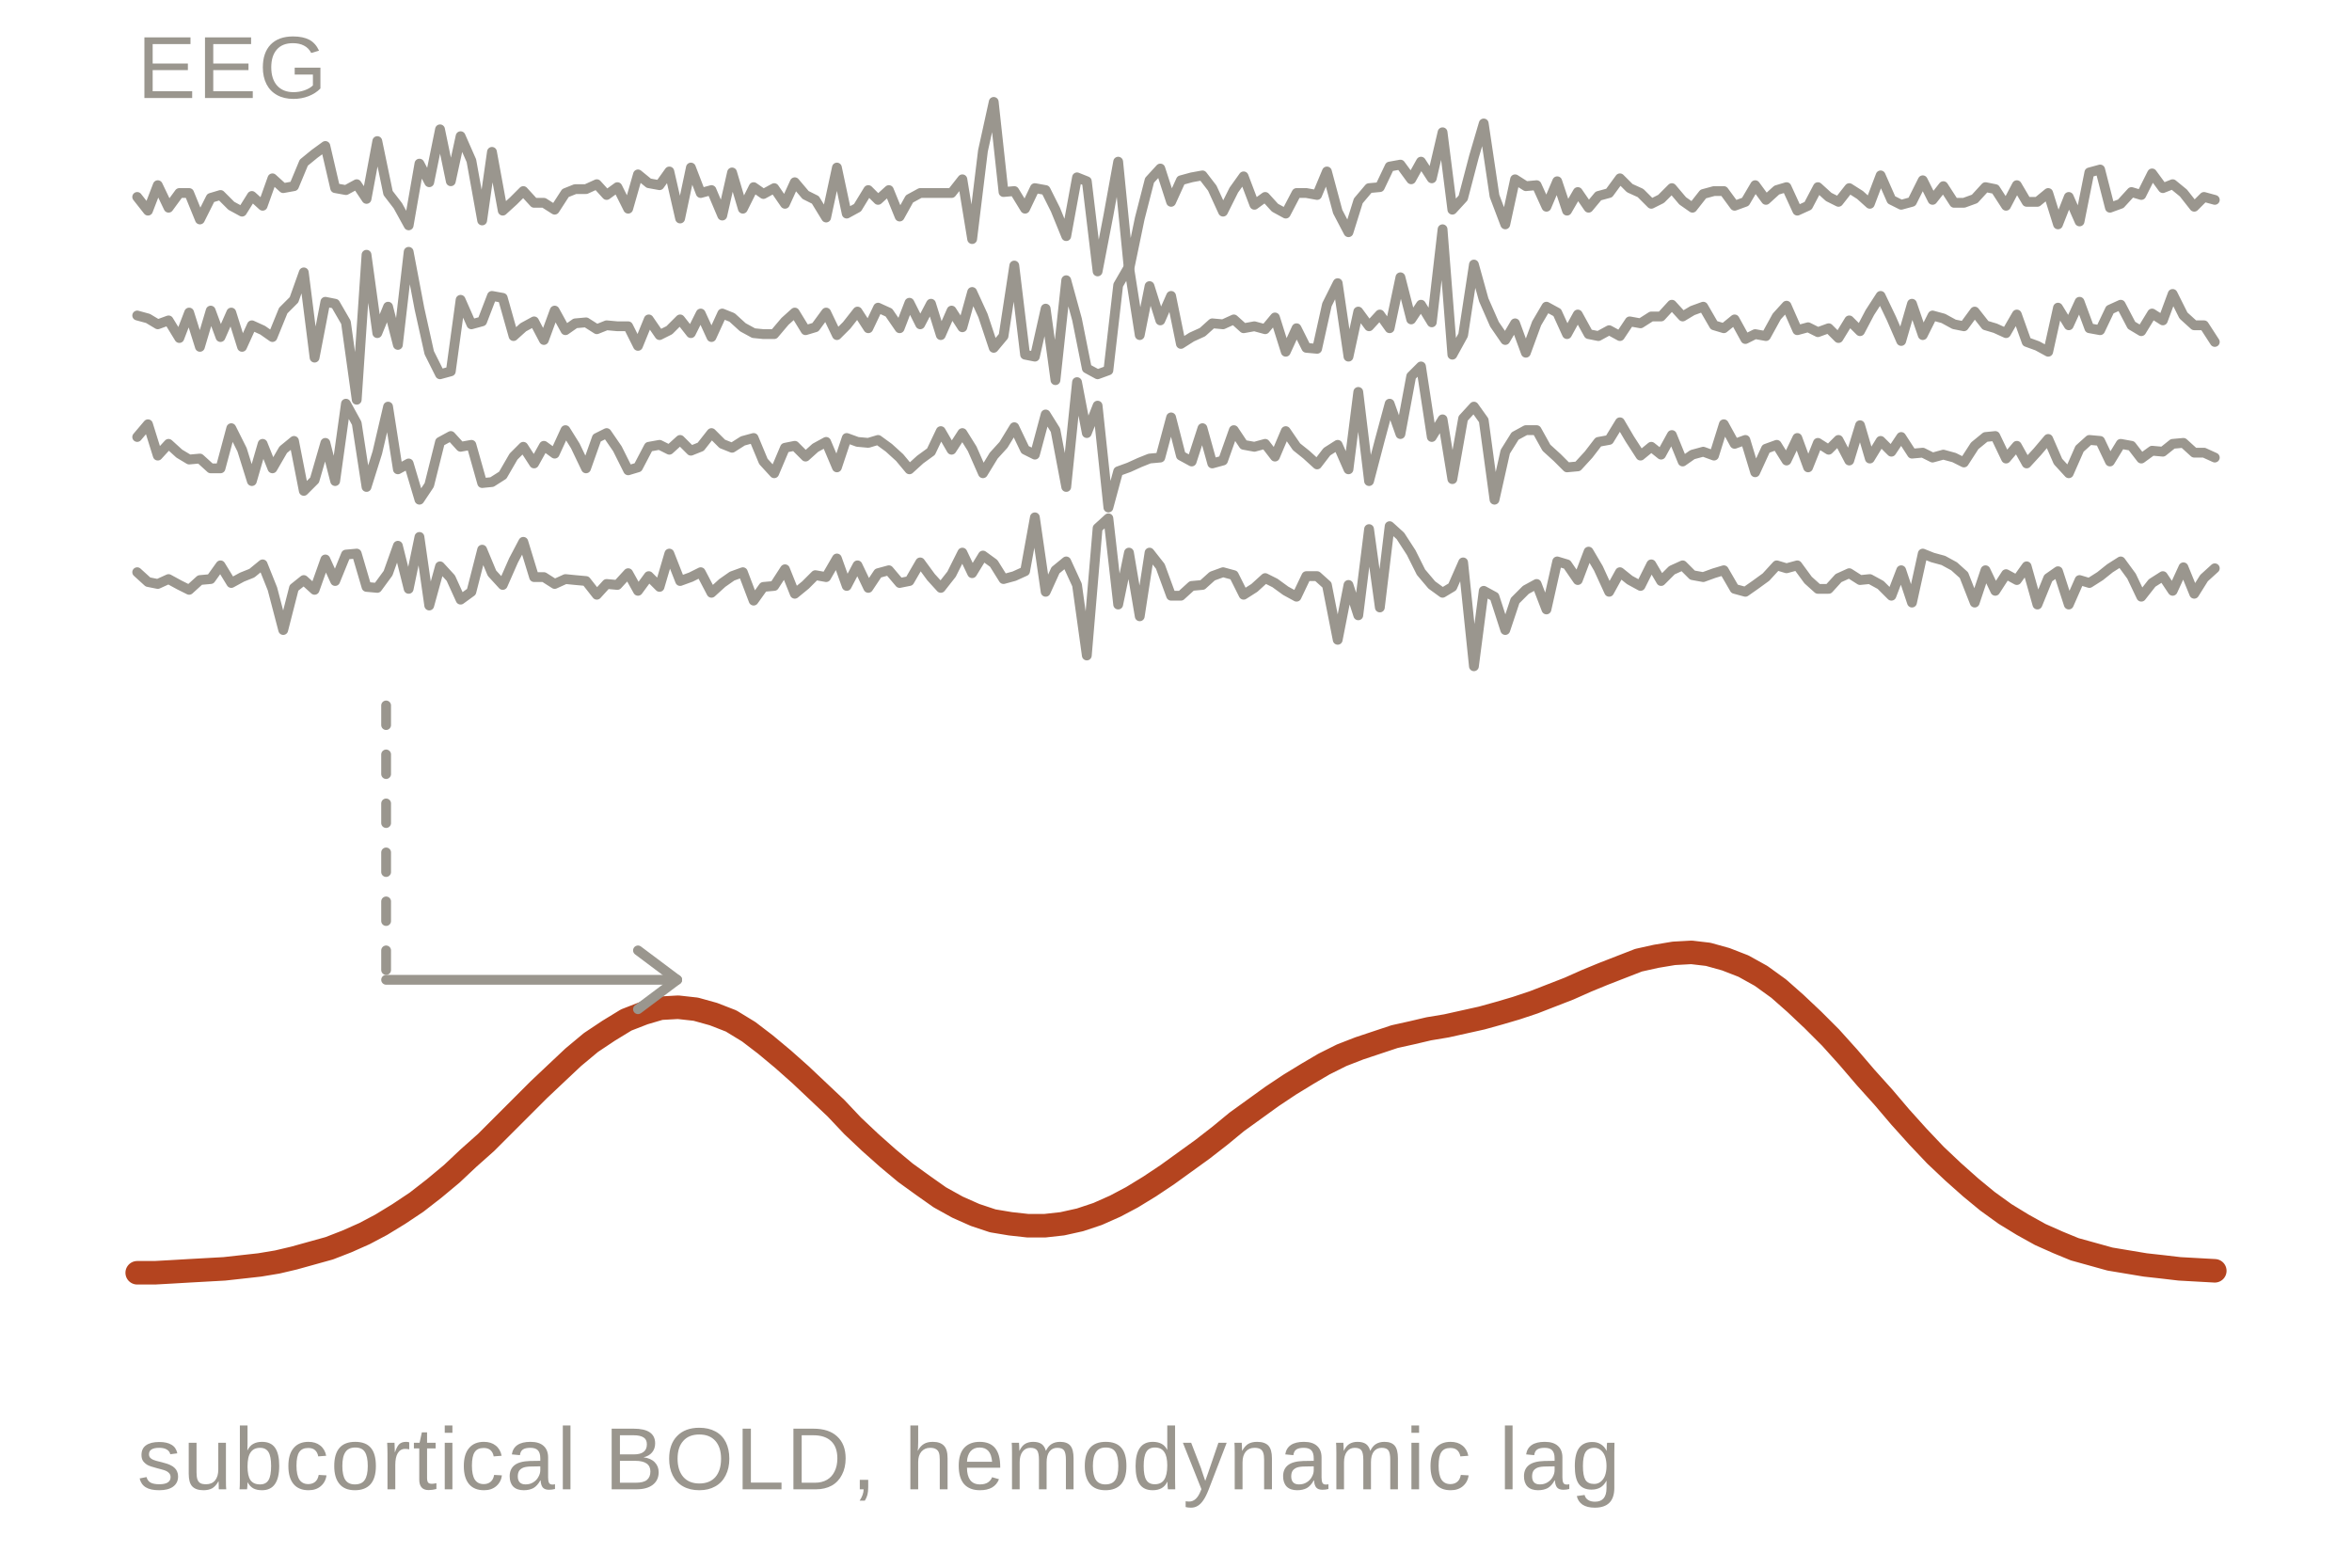
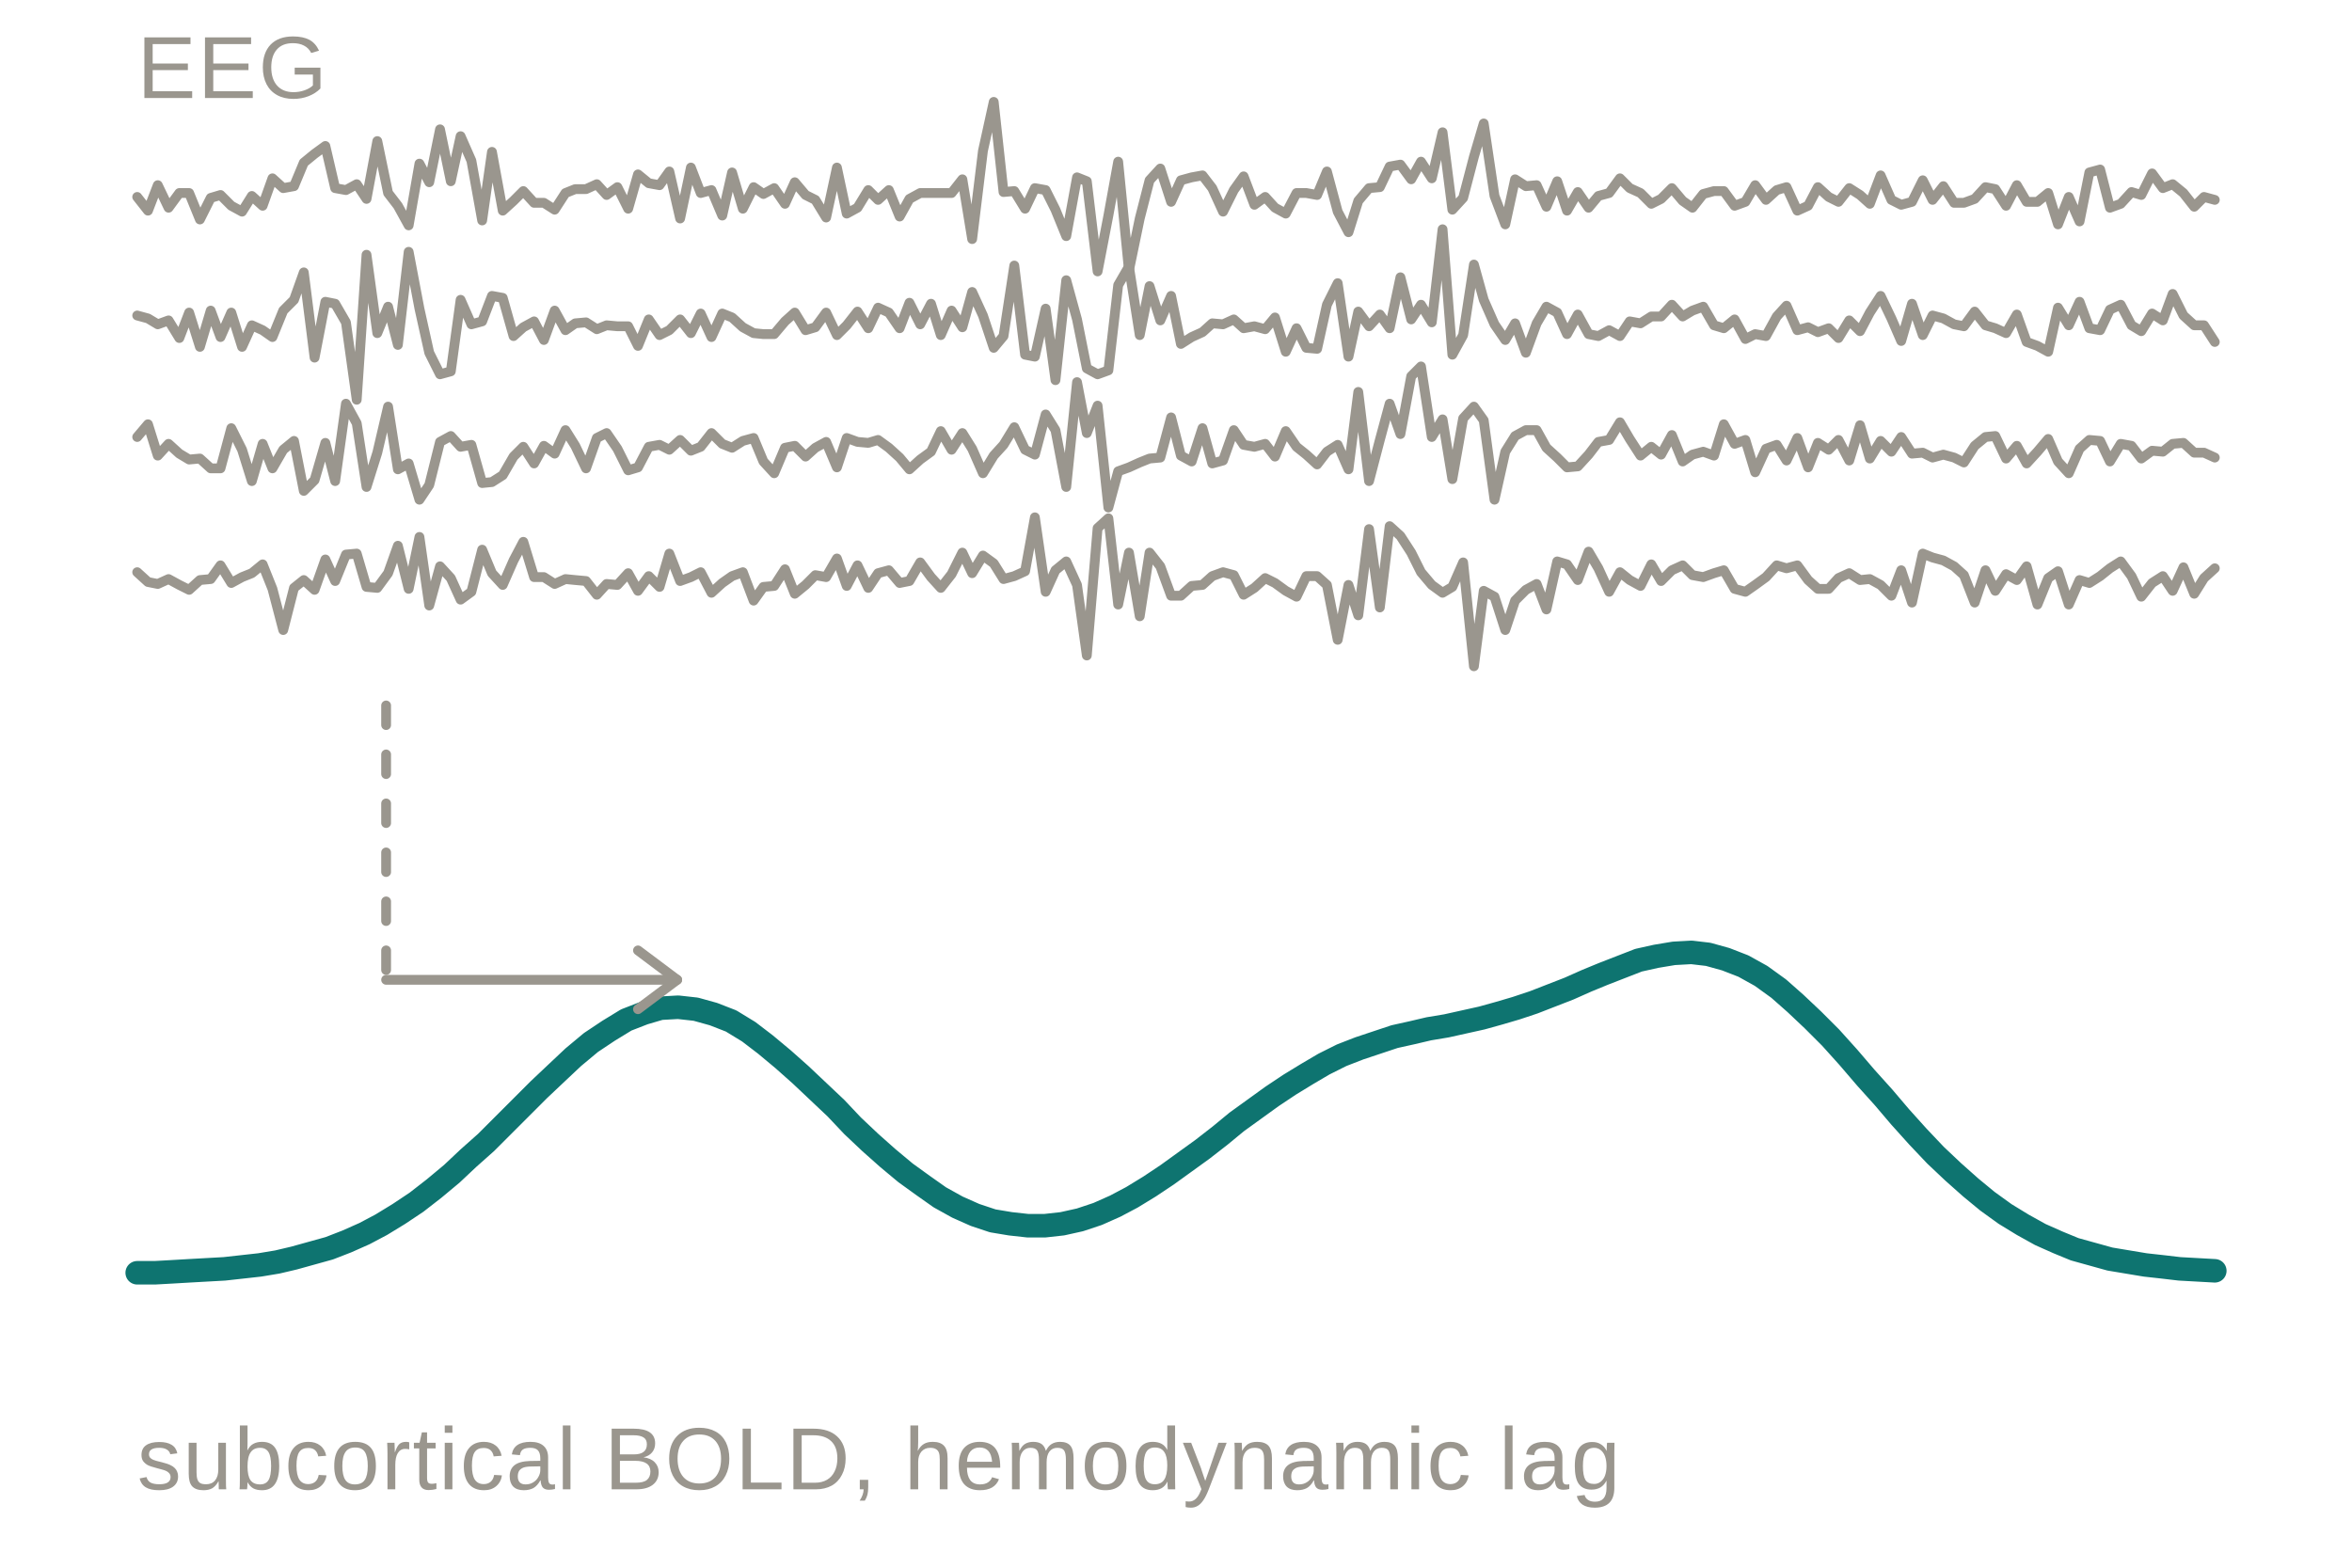
<svg xmlns="http://www.w3.org/2000/svg" class="g" viewBox="0 0 240 160">
  <style>
  .g .faint { fill: var(--rule, #e4e1da); }
-   .g .l-ink { stroke: var(--text, #1c1b19); } .g .l-mid { stroke: var(--fig-mid, #9a968e); } .g .l-acc { stroke: var(--accent, #b4441f); }
+   .g .l-ink { stroke: var(--text, #1c1b19); } .g .l-mid { stroke: var(--fig-mid, #9a968e); } .g .l-acc { stroke: var(--accent, #0e7470); }
  .g line, .g polyline { fill: none; stroke-width: 1.6; stroke-linecap: round; stroke-linejoin: round; }
  .g text { font-family: "Inter Tight", -apple-system, "Helvetica Neue", Arial, sans-serif; font-size: 9px; fill: var(--fig-mid, #9a968e); letter-spacing: .02em; }
</style>
  <polyline class="l-mid" style="stroke-width:1.0" points="14.0,20.1 15.1,21.5 16.1,18.9 17.2,21.2 18.3,19.7 19.3,19.7 20.4,22.4 21.5,20.2 22.5,19.9 23.6,21.0 24.7,21.6 25.7,20.0 26.8,21.0 27.8,18.2 28.9,19.2 30.0,19.0 31.0,16.6 32.1,15.7 33.2,14.9 34.2,19.2 35.3,19.4 36.4,18.8 37.4,20.3 38.5,14.4 39.6,19.7 40.6,21.0 41.7,23.0 42.8,16.7 43.8,18.6 44.9,13.2 46.0,18.5 47.0,13.9 48.1,16.4 49.2,22.5 50.2,15.5 51.3,21.5 52.4,20.5 53.4,19.5 54.5,20.7 55.5,20.7 56.6,21.4 57.7,19.7 58.7,19.3 59.8,19.3 60.9,18.8 61.9,19.9 63.0,19.1 64.1,21.3 65.1,17.8 66.2,18.7 67.3,18.9 68.3,17.5 69.4,22.3 70.5,17.1 71.5,19.7 72.6,19.4 73.7,22.0 74.7,17.6 75.8,21.3 76.9,19.1 77.9,19.8 79.0,19.2 80.1,20.8 81.1,18.6 82.2,19.9 83.2,20.4 84.3,22.2 85.4,17.1 86.4,21.8 87.5,21.2 88.6,19.4 89.6,20.4 90.7,19.4 91.8,22.1 92.8,20.3 93.9,19.7 95.0,19.7 96.0,19.7 97.1,19.7 98.2,18.3 99.2,24.4 100.3,15.4 101.4,10.4 102.4,19.6 103.5,19.5 104.6,21.3 105.6,19.2 106.7,19.4 107.7,21.4 108.8,24.1 109.9,18.1 110.9,18.5 112.0,27.7 113.1,22.0 114.1,16.5 115.2,27.6 116.3,22.3 117.3,18.4 118.4,17.2 119.5,20.6 120.5,18.4 121.6,18.1 122.7,17.9 123.7,19.2 124.8,21.6 125.9,19.4 126.9,18.0 128.0,20.9 129.1,20.1 130.1,21.2 131.2,21.8 132.3,19.7 133.3,19.7 134.4,19.9 135.4,17.5 136.5,21.6 137.6,23.7 138.6,20.5 139.7,19.2 140.8,19.1 141.8,17.0 142.9,16.8 144.0,18.3 145.0,16.5 146.1,18.2 147.2,13.5 148.2,21.4 149.3,20.2 150.4,16.0 151.4,12.6 152.5,20.0 153.6,22.9 154.6,18.3 155.7,19.0 156.8,18.9 157.8,21.1 158.9,18.5 159.9,21.5 161.0,19.6 162.1,21.2 163.1,20.0 164.2,19.7 165.3,18.2 166.3,19.2 167.4,19.7 168.5,20.8 169.5,20.3 170.6,19.2 171.7,20.5 172.7,21.2 173.8,19.8 174.9,19.5 175.9,19.5 177.0,21.0 178.1,20.6 179.1,18.9 180.2,20.4 181.3,19.4 182.3,19.1 183.4,21.5 184.5,21.0 185.5,19.1 186.6,20.1 187.6,20.6 188.7,19.2 189.8,19.9 190.8,20.8 191.9,17.9 193.0,20.4 194.0,20.9 195.1,20.6 196.2,18.4 197.2,20.4 198.3,19.0 199.4,20.7 200.4,20.7 201.5,20.3 202.6,19.1 203.6,19.3 204.7,21.0 205.8,18.9 206.8,20.6 207.9,20.6 209.0,19.7 210.0,22.9 211.1,20.1 212.2,22.6 213.2,17.6 214.3,17.3 215.3,21.2 216.4,20.8 217.5,19.6 218.5,19.9 219.6,17.7 220.7,19.2 221.7,18.8 222.8,19.7 223.9,21.1 224.9,20.1 226.0,20.4" />
  <polyline class="l-mid" style="stroke-width:1.0" points="14.0,32.2 15.1,32.5 16.1,33.1 17.2,32.7 18.3,34.5 19.3,31.9 20.4,35.4 21.5,31.7 22.5,34.4 23.6,31.9 24.7,35.4 25.7,33.2 26.8,33.7 27.8,34.4 28.9,31.7 30.0,30.6 31.0,27.8 32.1,36.5 33.2,30.8 34.2,31.0 35.3,32.9 36.4,40.8 37.4,26.0 38.5,34.0 39.6,31.3 40.6,35.2 41.7,25.7 42.8,31.5 43.8,36.0 44.9,38.2 46.0,37.9 47.0,30.6 48.1,33.1 49.2,32.8 50.2,30.2 51.3,30.4 52.4,34.3 53.4,33.4 54.5,32.8 55.5,34.7 56.6,31.7 57.7,33.7 58.7,33.0 59.8,32.9 60.9,33.6 61.9,33.2 63.0,33.3 64.1,33.3 65.1,35.3 66.2,32.6 67.3,34.2 68.3,33.7 69.4,32.6 70.5,34.0 71.5,32.0 72.6,34.4 73.7,32.0 74.7,32.4 75.8,33.4 76.9,34.0 77.9,34.1 79.0,34.1 80.1,32.8 81.1,31.9 82.2,33.7 83.2,33.4 84.3,31.9 85.4,34.2 86.4,33.2 87.5,31.8 88.6,33.5 89.6,31.4 90.7,31.9 91.8,33.5 92.8,30.9 93.9,33.1 95.0,31.0 96.0,34.2 97.1,31.7 98.2,33.4 99.2,29.8 100.3,32.2 101.4,35.5 102.4,34.3 103.5,27.1 104.6,36.2 105.6,36.4 106.7,31.5 107.7,38.8 108.8,28.6 109.9,32.6 110.9,37.6 112.0,38.2 113.1,37.8 114.1,29.1 115.2,27.2 116.3,34.2 117.3,29.2 118.4,32.7 119.5,30.2 120.5,35.1 121.6,34.4 122.7,33.9 123.7,33.0 124.8,33.1 125.9,32.6 126.9,33.5 128.0,33.3 129.1,33.6 130.1,32.4 131.2,35.9 132.3,33.5 133.3,35.5 134.4,35.6 135.4,31.1 136.5,28.9 137.6,36.4 138.6,31.8 139.7,33.3 140.8,32.1 141.8,33.5 142.9,28.3 144.0,32.6 145.0,31.1 146.1,32.9 147.2,23.4 148.2,36.2 149.3,34.2 150.4,27.0 151.4,30.6 152.5,33.1 153.6,34.7 154.6,33.0 155.7,36.0 156.8,33.0 157.8,31.3 158.9,31.9 159.9,34.1 161.0,32.1 162.1,34.1 163.1,34.3 164.2,33.7 165.3,34.3 166.3,32.8 167.4,33.0 168.5,32.3 169.5,32.3 170.6,31.1 171.7,32.3 172.7,31.7 173.8,31.3 174.9,33.2 175.9,33.5 177.0,32.6 178.1,34.6 179.1,34.1 180.2,34.3 181.3,32.3 182.3,31.2 183.4,33.7 184.5,33.4 185.5,33.9 186.6,33.5 187.6,34.5 188.7,32.7 189.8,33.8 190.8,31.9 191.9,30.2 193.0,32.5 194.0,34.8 195.1,31.0 196.2,34.2 197.2,32.2 198.3,32.5 199.4,33.1 200.4,33.3 201.5,31.8 202.6,33.2 203.6,33.5 204.7,34.0 205.8,32.1 206.8,34.9 207.9,35.3 209.0,35.9 210.0,31.4 211.1,33.2 212.2,30.8 213.2,33.5 214.3,33.7 215.3,31.6 216.4,31.1 217.5,33.2 218.5,33.8 219.6,32.0 220.7,32.7 221.7,30.0 222.8,32.2 223.9,33.2 224.9,33.2 226.0,34.9" />
  <polyline class="l-mid" style="stroke-width:1.0" points="14.0,44.6 15.1,43.3 16.1,46.5 17.2,45.3 18.3,46.3 19.3,46.9 20.4,46.8 21.5,47.8 22.5,47.8 23.6,43.7 24.7,45.9 25.7,49.1 26.8,45.3 27.8,47.8 28.9,45.9 30.0,45.0 31.0,50.1 32.1,49.0 33.2,45.2 34.2,49.1 35.3,41.2 36.4,43.2 37.4,49.7 38.5,46.2 39.6,41.5 40.6,47.9 41.7,47.3 42.8,51.0 43.8,49.5 44.9,45.1 46.0,44.5 47.0,45.6 48.1,45.4 49.2,49.3 50.2,49.2 51.3,48.5 52.4,46.6 53.4,45.6 54.5,47.3 55.5,45.5 56.6,46.3 57.7,43.9 58.7,45.5 59.8,47.8 60.9,44.7 61.9,44.2 63.0,45.8 64.1,48.0 65.1,47.7 66.2,45.6 67.3,45.4 68.3,45.9 69.4,44.9 70.5,46.0 71.5,45.6 72.6,44.2 73.7,45.3 74.7,45.7 75.8,45.0 76.9,44.7 77.9,47.1 79.0,48.3 80.1,45.7 81.1,45.5 82.2,46.6 83.2,45.7 84.3,45.1 85.4,47.7 86.4,44.7 87.5,45.1 88.6,45.2 89.6,44.9 90.7,45.7 91.8,46.7 92.8,47.9 93.9,46.9 95.0,46.1 96.0,44.0 97.1,45.9 98.2,44.2 99.2,45.8 100.3,48.3 101.4,46.5 102.4,45.4 103.5,43.6 104.6,45.9 105.6,46.4 106.7,42.3 107.7,43.9 108.8,49.7 109.9,39.0 110.9,44.2 112.0,41.4 113.1,51.8 114.1,48.1 115.2,47.7 116.3,47.2 117.3,46.8 118.4,46.7 119.5,42.6 120.5,46.5 121.6,47.1 122.7,43.7 123.7,47.3 124.8,47.0 125.9,43.9 126.9,45.4 128.0,45.6 129.1,45.3 130.1,46.6 131.2,44.0 132.3,45.6 133.3,46.4 134.4,47.4 135.4,46.1 136.5,45.4 137.6,47.9 138.6,40.0 139.7,49.1 140.8,44.9 141.8,41.2 142.9,44.3 144.0,38.4 145.0,37.4 146.1,44.6 147.2,42.8 148.2,48.9 149.3,42.7 150.4,41.5 151.4,42.9 152.5,51.0 153.6,46.1 154.6,44.5 155.7,43.9 156.8,43.9 157.8,45.7 158.9,46.7 159.9,47.7 161.0,47.6 162.1,46.4 163.1,45.1 164.2,44.9 165.3,43.1 166.3,44.8 167.4,46.5 168.5,45.6 169.5,46.4 170.6,44.4 171.7,47.1 172.7,46.4 173.8,46.1 174.9,46.5 175.9,43.3 177.0,45.3 178.1,44.9 179.1,48.2 180.2,45.8 181.3,45.4 182.3,47.0 183.4,44.7 184.5,47.7 185.5,45.2 186.6,45.9 187.6,44.9 188.7,47.0 189.8,43.4 190.8,46.8 191.9,45.0 193.0,46.1 194.0,44.6 195.1,46.3 196.2,46.2 197.2,46.7 198.3,46.4 199.4,46.7 200.4,47.2 201.5,45.5 202.6,44.6 203.6,44.5 204.7,46.8 205.8,45.5 206.8,47.3 207.9,46.1 209.0,44.8 210.0,47.1 211.1,48.3 212.2,45.8 213.2,44.9 214.3,45.0 215.3,47.1 216.4,45.3 217.5,45.5 218.5,46.8 219.6,46.0 220.7,46.1 221.7,45.3 222.8,45.2 223.9,46.2 224.9,46.2 226.0,46.7" />
  <polyline class="l-mid" style="stroke-width:1.0" points="14.0,58.4 15.1,59.4 16.1,59.6 17.2,59.1 18.3,59.7 19.3,60.2 20.4,59.2 21.5,59.1 22.5,57.7 23.6,59.5 24.7,58.9 25.7,58.5 26.8,57.6 27.8,60.1 28.9,64.3 30.0,60.0 31.0,59.2 32.1,60.2 33.2,57.1 34.2,59.3 35.3,56.6 36.4,56.5 37.4,59.9 38.5,60.0 39.6,58.5 40.6,55.7 41.7,60.1 42.8,54.8 43.8,61.8 44.9,57.8 46.0,59.0 47.0,61.2 48.1,60.4 49.2,56.1 50.2,58.5 51.3,59.7 52.4,57.2 53.4,55.3 54.5,58.9 55.5,58.9 56.6,59.6 57.7,59.1 58.7,59.2 59.8,59.3 60.9,60.7 61.9,59.6 63.0,59.7 64.1,58.5 65.1,60.3 66.2,58.8 67.3,59.9 68.3,56.5 69.4,59.3 70.5,58.9 71.5,58.4 72.6,60.5 73.7,59.5 74.7,58.8 75.8,58.4 76.9,61.3 77.9,59.9 79.0,59.8 80.1,58.1 81.1,60.6 82.2,59.7 83.2,58.7 84.3,58.9 85.4,57.0 86.4,59.8 87.5,57.7 88.6,60.0 89.6,58.5 90.7,58.2 91.8,59.5 92.8,59.3 93.9,57.4 95.0,58.9 96.0,60.0 97.1,58.6 98.2,56.4 99.2,58.5 100.3,56.7 101.4,57.5 102.4,59.1 103.5,58.8 104.6,58.3 105.6,52.8 106.7,60.4 107.7,58.2 108.8,57.3 109.9,59.7 110.9,66.9 112.0,53.9 113.1,52.9 114.1,61.7 115.2,56.4 116.3,62.9 117.3,56.4 118.4,57.8 119.5,60.8 120.5,60.8 121.6,59.8 122.7,59.7 123.7,58.8 124.8,58.4 125.9,58.7 126.9,60.7 128.0,60.0 129.1,59.0 130.1,59.5 131.2,60.3 132.3,60.9 133.3,58.8 134.4,58.8 135.4,59.7 136.5,65.3 137.6,59.7 138.6,62.8 139.7,54.0 140.8,62.0 141.8,53.7 142.9,54.7 144.0,56.4 145.0,58.4 146.1,59.7 147.2,60.5 148.2,59.9 149.3,57.4 150.4,68.0 151.4,60.3 152.5,60.9 153.6,64.3 154.6,61.3 155.7,60.2 156.8,59.6 157.8,62.2 158.9,57.3 159.9,57.6 161.0,59.2 162.1,56.3 163.1,58.0 164.2,60.4 165.3,58.4 166.3,59.2 167.4,59.8 168.5,57.6 169.5,59.3 170.6,58.2 171.7,57.7 172.7,58.7 173.8,58.9 174.9,58.5 175.9,58.2 177.0,60.1 178.1,60.4 179.1,59.7 180.2,58.9 181.3,57.7 182.3,58.0 183.4,57.7 184.5,59.2 185.5,60.1 186.6,60.1 187.6,59.0 188.7,58.5 189.8,59.2 190.8,59.1 191.9,59.7 193.0,60.8 194.0,58.2 195.1,61.5 196.2,56.5 197.2,56.9 198.3,57.2 199.4,57.8 200.4,58.7 201.5,61.5 202.6,58.2 203.6,60.3 204.7,58.6 205.8,59.2 206.8,57.8 207.9,61.7 209.0,59.0 210.0,58.3 211.1,61.7 212.2,59.2 213.2,59.5 214.3,58.8 215.3,58.0 216.4,57.3 217.5,58.8 218.5,60.9 219.6,59.5 220.7,58.8 221.7,60.3 222.8,57.9 223.9,60.6 224.9,59.0 226.0,58.0" />
  <polyline class="l-acc" style="stroke-width:2.4" points="14.0,129.9 15.8,129.9 17.6,129.8 19.3,129.7 21.1,129.6 22.9,129.5 24.7,129.3 26.5,129.1 28.3,128.8 30.0,128.4 31.8,127.9 33.6,127.4 35.4,126.7 37.2,125.9 38.9,125.0 40.7,123.9 42.5,122.7 44.3,121.3 46.1,119.8 47.8,118.2 49.6,116.6 51.4,114.8 53.2,113.0 55.0,111.2 56.8,109.5 58.5,107.9 60.3,106.4 62.1,105.2 63.9,104.1 65.7,103.4 67.4,102.9 69.2,102.8 71.0,103.0 72.8,103.5 74.6,104.2 76.4,105.3 78.1,106.6 79.9,108.1 81.7,109.7 83.5,111.4 85.3,113.1 87.0,114.9 88.8,116.6 90.6,118.2 92.4,119.7 94.2,121.0 95.9,122.2 97.7,123.2 99.5,124.0 101.3,124.6 103.1,124.9 104.9,125.1 106.6,125.1 108.4,124.9 110.2,124.5 112.0,123.9 113.8,123.1 115.5,122.2 117.3,121.1 119.1,119.9 120.9,118.6 122.7,117.3 124.5,115.9 126.2,114.5 128.0,113.2 129.8,111.9 131.6,110.7 133.4,109.6 135.1,108.6 136.9,107.7 138.7,107.0 140.5,106.4 142.3,105.8 144.1,105.4 145.8,105.0 147.6,104.7 149.4,104.3 151.2,103.9 153.0,103.4 154.7,102.9 156.5,102.3 158.3,101.6 160.1,100.9 161.9,100.1 163.6,99.4 165.4,98.7 167.2,98.0 169.0,97.6 170.8,97.3 172.6,97.2 174.3,97.4 176.1,97.9 177.9,98.6 179.7,99.6 181.5,100.9 183.2,102.4 185.0,104.1 186.8,105.9 188.6,107.9 190.4,110.0 192.2,112.0 193.9,114.0 195.7,116.0 197.5,117.9 199.3,119.6 201.1,121.2 202.8,122.6 204.6,123.9 206.4,125.0 208.2,126.0 210.0,126.8 211.7,127.5 213.5,128.0 215.3,128.5 217.1,128.8 218.9,129.1 220.7,129.3 222.4,129.5 224.2,129.6 226.0,129.7" />
  <line class="l-mid" style="stroke-dasharray:2 3;stroke-width:1" x1="39.4" y1="72" x2="39.4" y2="100" />
  <line class="l-mid" style="stroke-width:1" x1="39.4" y1="100" x2="69.1" y2="100" />
  <polyline class="l-mid" style="stroke-width:1" points="65.1,97 69.1,100 65.1,103" />
  <text x="14" y="10">EEG</text>
  <text x="14" y="152">subcortical BOLD, hemodynamic lag</text>
</svg>
